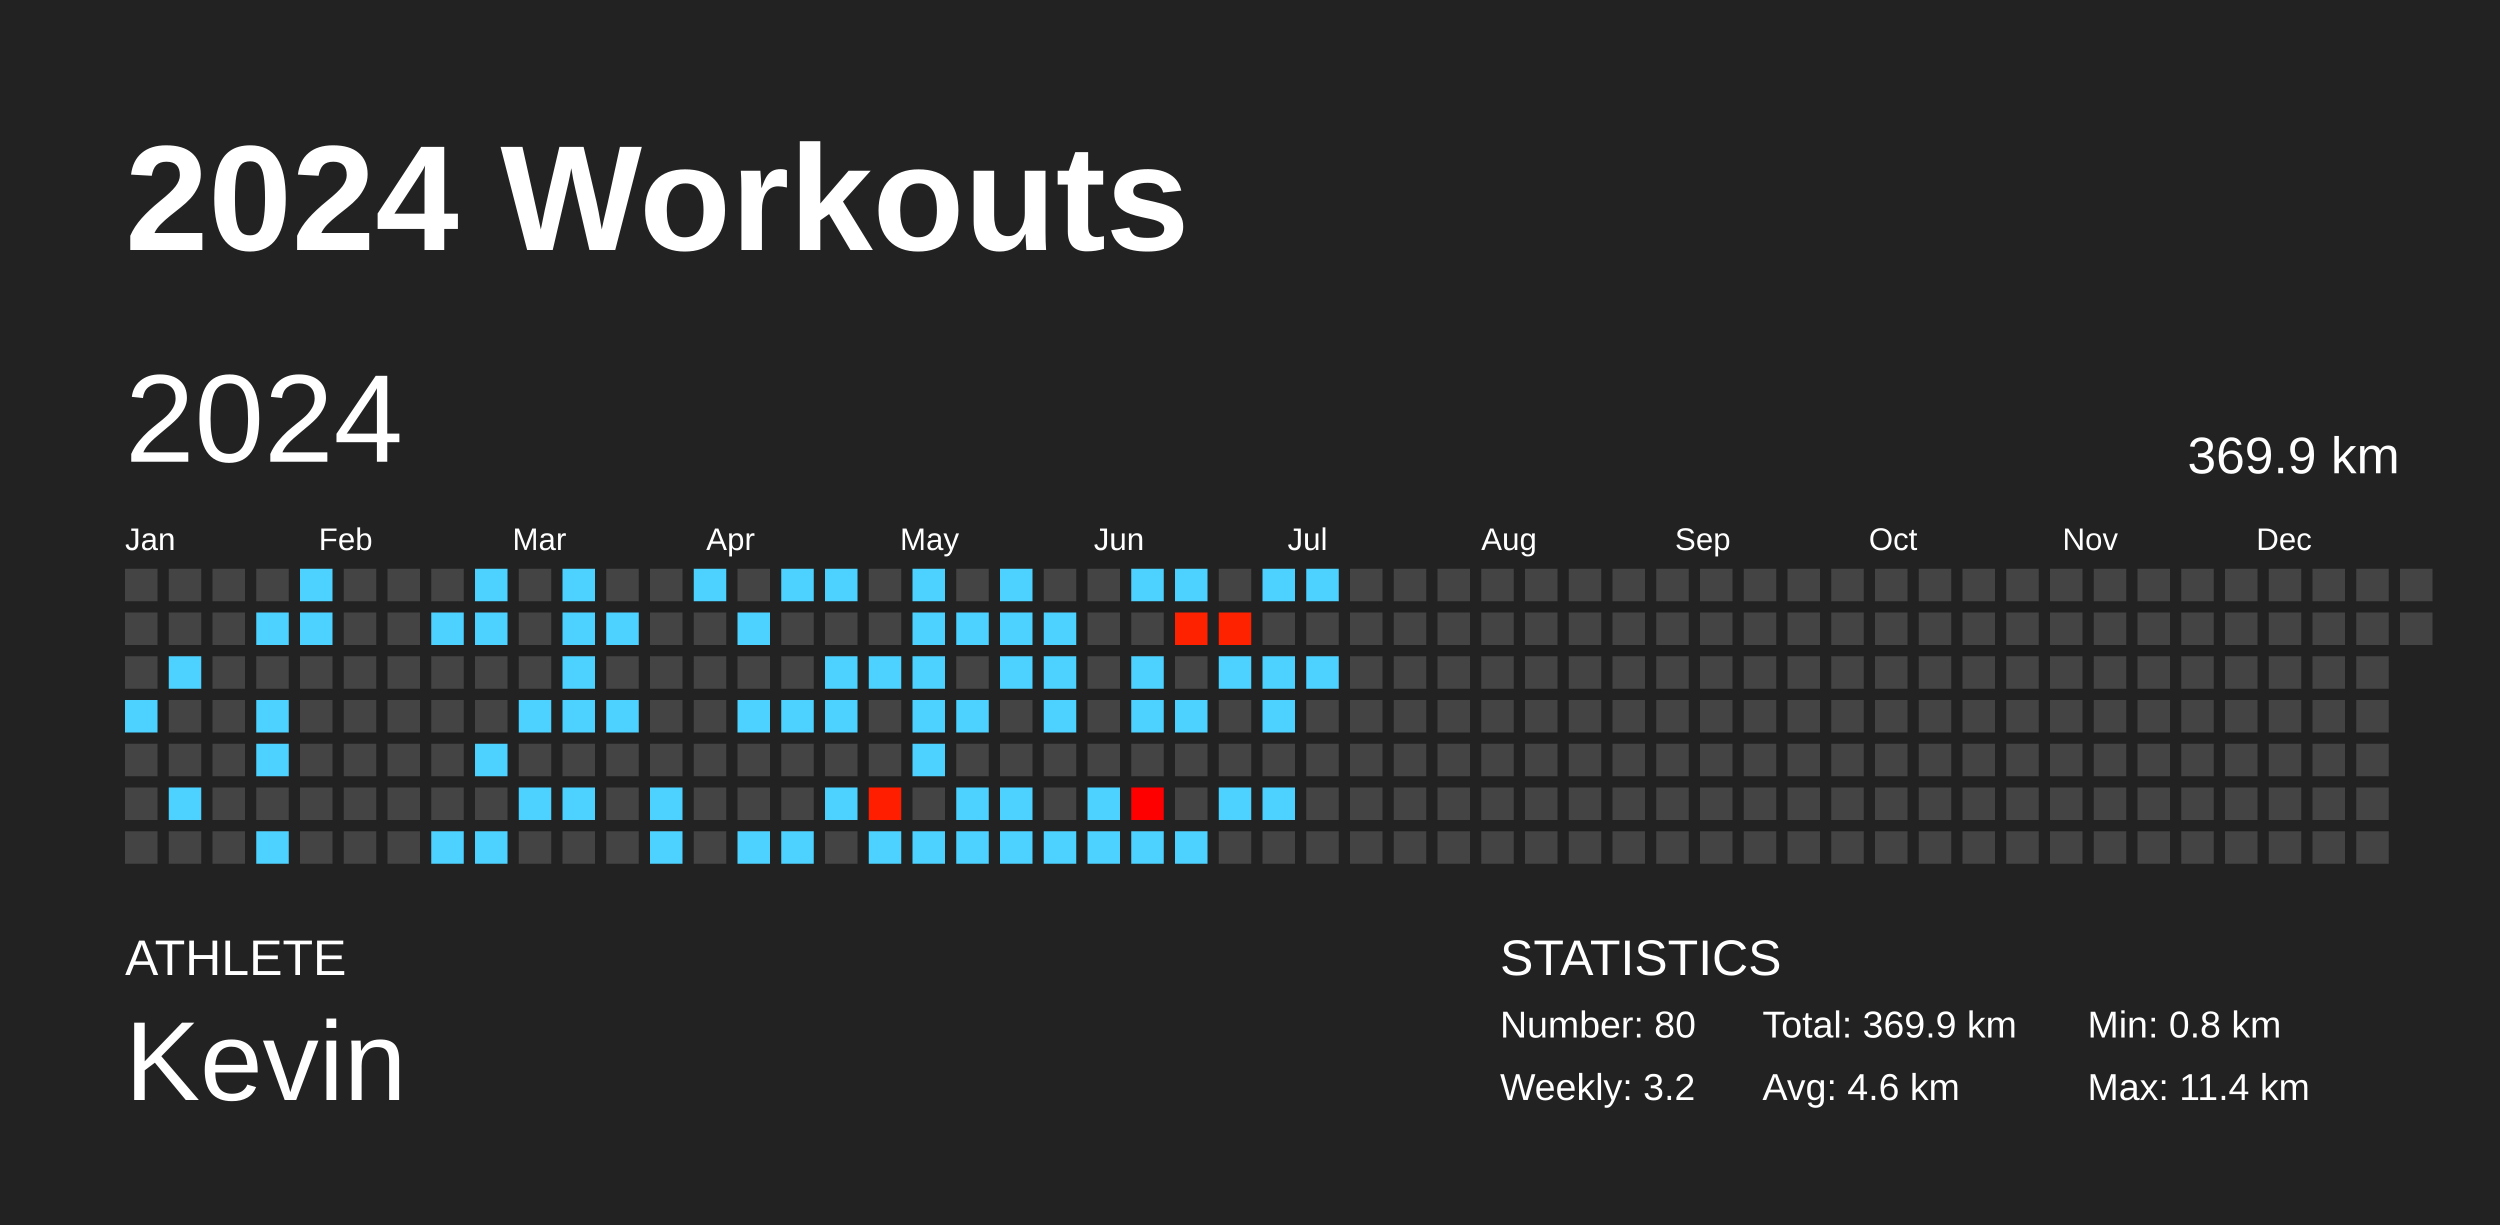
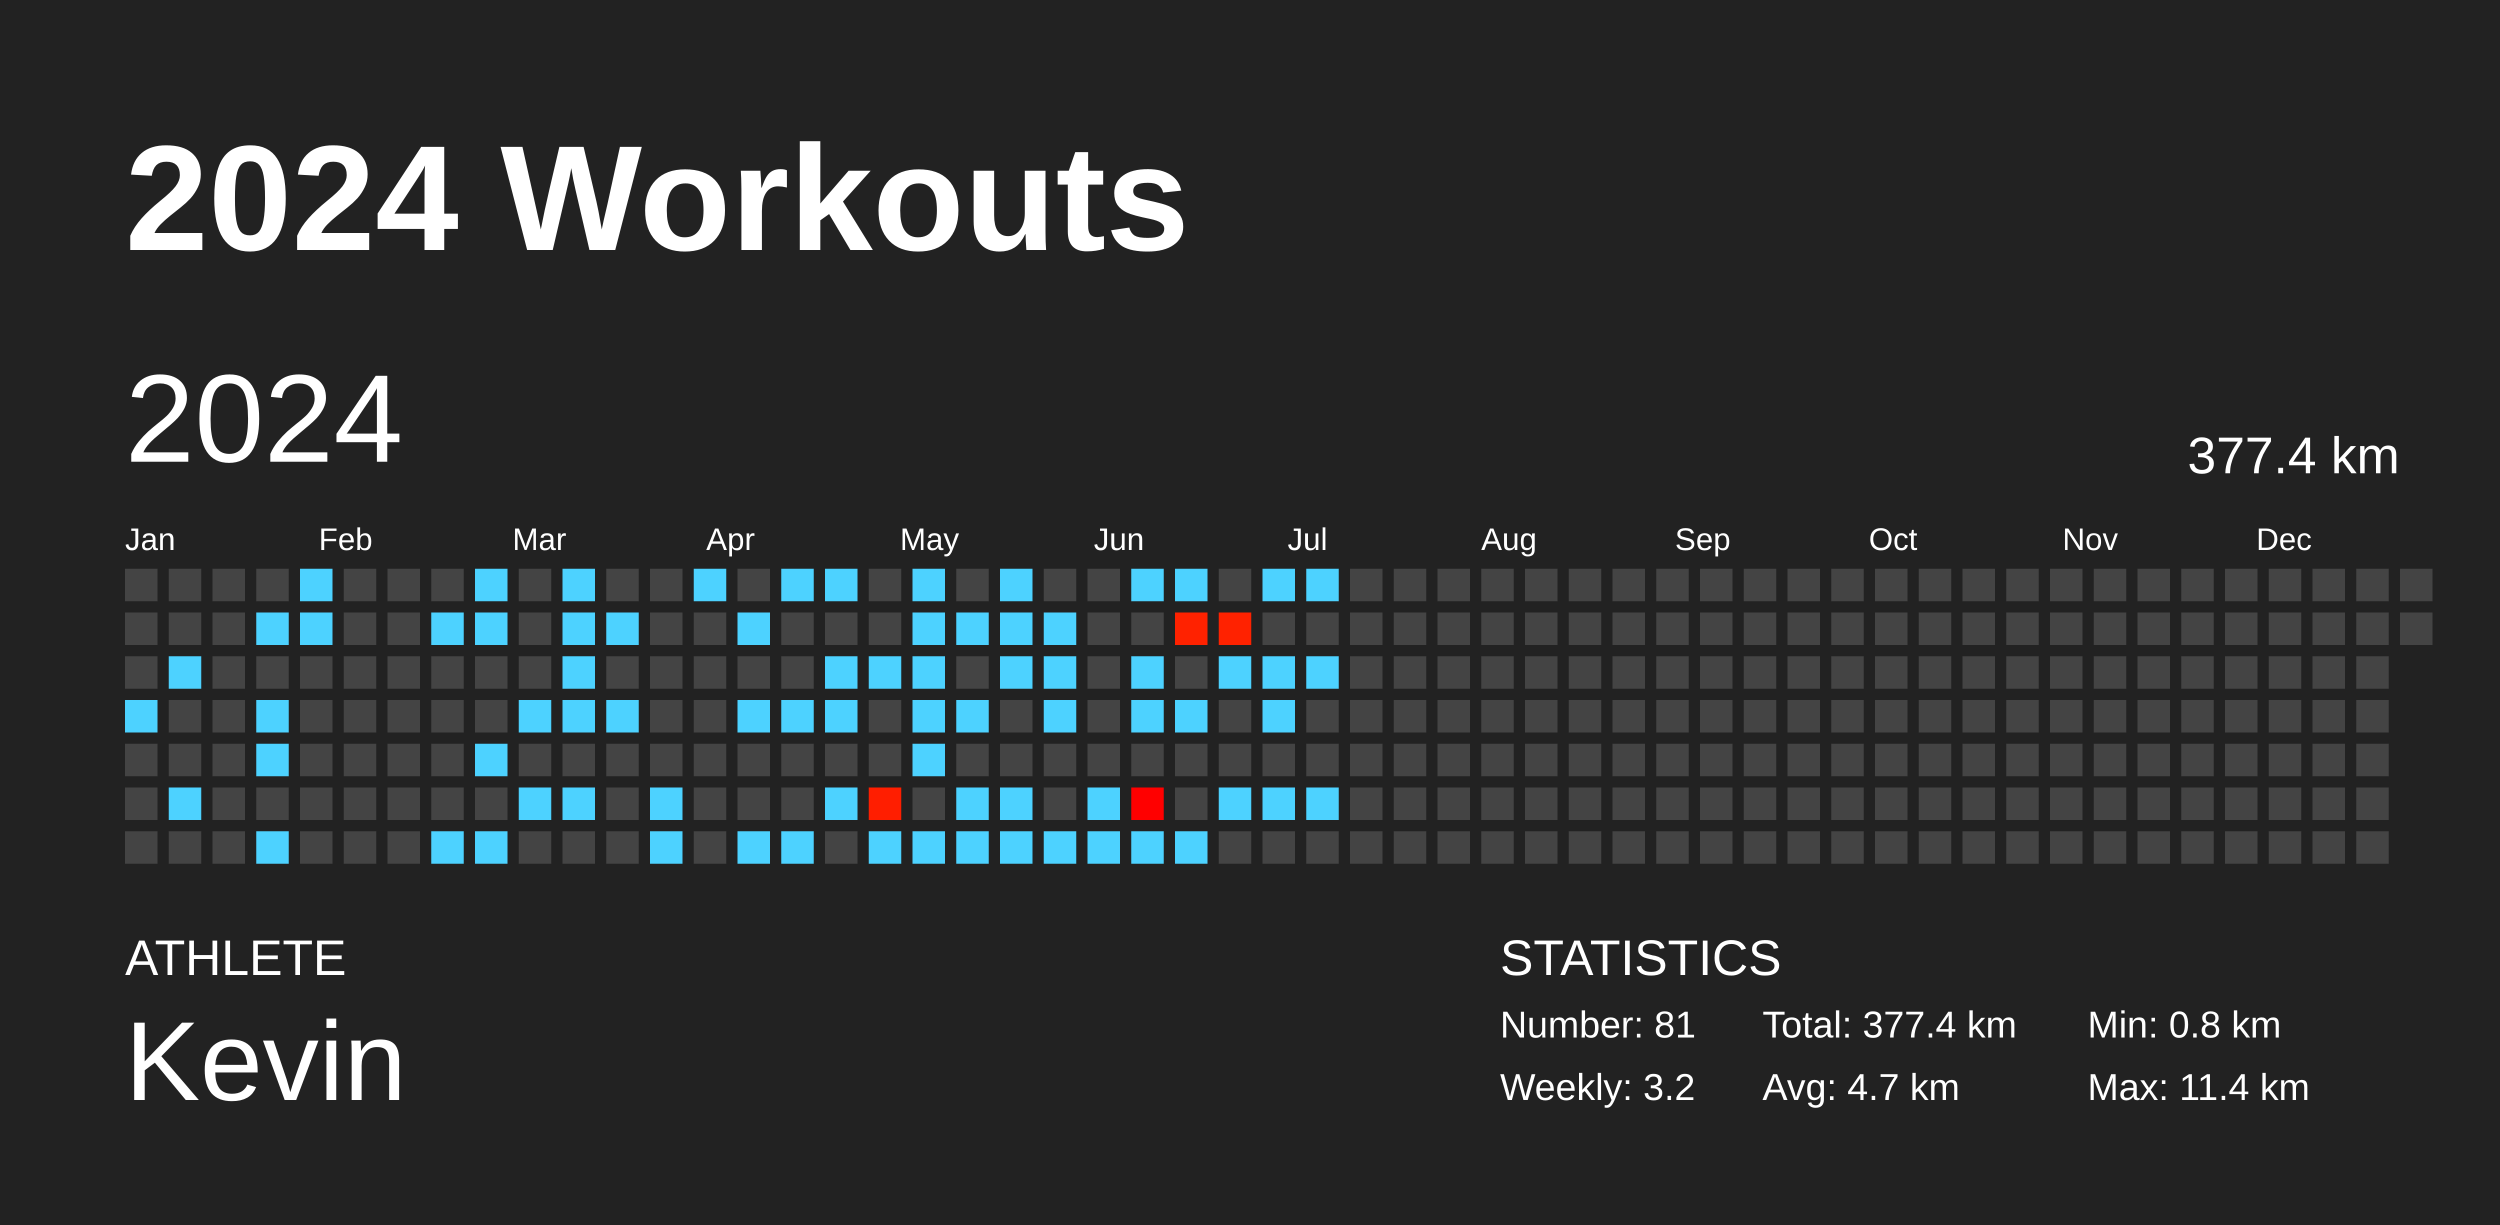
<svg xmlns="http://www.w3.org/2000/svg" baseProfile="full" height="98mm" version="1.1" viewBox="0,0,200,98" width="200mm">
  <defs />
  <rect fill="#222222" height="98" width="200" x="0" y="0" />
  <text fill="#FFFFFF" style="font-size:12px; font-family:Arial; font-weight:bold;" x="10" y="20">2024 Workouts</text>
  <text fill="#FFFFFF" style="font-size:4px; font-family:Arial" x="10" y="78">ATHLETE</text>
  <text fill="#FFFFFF" style="font-size:9px; font-family:Arial" x="10" y="88">Kevin</text>
  <text fill="#FFFFFF" style="font-size:4px; font-family:Arial" x="120" y="78">STATISTICS</text>
-   <text fill="#FFFFFF" style="font-size:3px; font-family:Arial" x="120" y="83">Number: 80</text>
+   <text fill="#FFFFFF" style="font-size:3px; font-family:Arial" x="120" y="83">Number: 81</text>
  <text fill="#FFFFFF" style="font-size:3px; font-family:Arial" x="120" y="88">Weekly: 3.2</text>
-   <text fill="#FFFFFF" style="font-size:3px; font-family:Arial" x="141" y="83">Total: 369.9 km</text>
-   <text fill="#FFFFFF" style="font-size:3px; font-family:Arial" x="141" y="88">Avg: 4.6 km</text>
+   <text fill="#FFFFFF" style="font-size:3px; font-family:Arial" x="141" y="83">Total: 377.4 km</text>
+   <text fill="#FFFFFF" style="font-size:3px; font-family:Arial" x="141" y="88">Avg: 4.7 km</text>
  <text fill="#FFFFFF" style="font-size:3px; font-family:Arial" x="167" y="83">Min: 0.8 km</text>
  <text fill="#FFFFFF" style="font-size:3px; font-family:Arial" x="167" y="88">Max: 11.4 km</text>
  <text dominant-baseline="hanging" fill="#FFFFFF" style="font-size:10.0px; font-family:Arial;" x="10" y="30">2024</text>
-   <text dominant-baseline="hanging" fill="#FFFFFF" style="font-size:4.125px; font-family:Arial;" x="175" y="35">369.9 km</text>
+   <text dominant-baseline="hanging" fill="#FFFFFF" style="font-size:4.125px; font-family:Arial;" x="175" y="35">377.4 km</text>
  <text fill="#FFFFFF" style="font-size:2.5px; font-family:Arial" x="10.0" y="44">Jan</text>
  <text fill="#FFFFFF" style="font-size:2.5px; font-family:Arial" x="25.5" y="44">Feb</text>
  <text fill="#FFFFFF" style="font-size:2.5px; font-family:Arial" x="41.0" y="44">Mar</text>
  <text fill="#FFFFFF" style="font-size:2.5px; font-family:Arial" x="56.5" y="44">Apr</text>
  <text fill="#FFFFFF" style="font-size:2.5px; font-family:Arial" x="72.0" y="44">May</text>
  <text fill="#FFFFFF" style="font-size:2.5px; font-family:Arial" x="87.5" y="44">Jun</text>
  <text fill="#FFFFFF" style="font-size:2.5px; font-family:Arial" x="103.0" y="44">Jul</text>
  <text fill="#FFFFFF" style="font-size:2.5px; font-family:Arial" x="118.5" y="44">Aug</text>
  <text fill="#FFFFFF" style="font-size:2.5px; font-family:Arial" x="134.0" y="44">Sep</text>
  <text fill="#FFFFFF" style="font-size:2.5px; font-family:Arial" x="149.5" y="44">Oct</text>
  <text fill="#FFFFFF" style="font-size:2.5px; font-family:Arial" x="165.0" y="44">Nov</text>
  <text fill="#FFFFFF" style="font-size:2.5px; font-family:Arial" x="180.5" y="44">Dec</text>
  <rect fill="#444444" height="2.6" width="2.6" x="10.0" y="45.5" />
  <rect fill="#444444" height="2.6" width="2.6" x="10.0" y="49.0" />
  <rect fill="#444444" height="2.6" width="2.6" x="10.0" y="52.5" />
  <rect fill="#4dd2ff" height="2.6" width="2.6" x="10.0" y="56.0" />
  <rect fill="#444444" height="2.6" width="2.6" x="10.0" y="59.5" />
  <rect fill="#444444" height="2.6" width="2.6" x="10.0" y="63.0" />
  <rect fill="#444444" height="2.6" width="2.6" x="10.0" y="66.5" />
  <rect fill="#444444" height="2.6" width="2.6" x="13.5" y="45.5" />
  <rect fill="#444444" height="2.6" width="2.6" x="13.5" y="49.0" />
  <rect fill="#4dd2ff" height="2.6" width="2.6" x="13.5" y="52.5" />
  <rect fill="#444444" height="2.6" width="2.6" x="13.5" y="56.0" />
  <rect fill="#444444" height="2.6" width="2.6" x="13.5" y="59.5" />
  <rect fill="#4dd2ff" height="2.6" width="2.6" x="13.5" y="63.0" />
  <rect fill="#444444" height="2.6" width="2.6" x="13.5" y="66.5" />
  <rect fill="#444444" height="2.6" width="2.6" x="17.0" y="45.5" />
  <rect fill="#444444" height="2.6" width="2.6" x="17.0" y="49.0" />
  <rect fill="#444444" height="2.6" width="2.6" x="17.0" y="52.5" />
  <rect fill="#444444" height="2.6" width="2.6" x="17.0" y="56.0" />
  <rect fill="#444444" height="2.6" width="2.6" x="17.0" y="59.5" />
  <rect fill="#444444" height="2.6" width="2.6" x="17.0" y="63.0" />
  <rect fill="#444444" height="2.6" width="2.6" x="17.0" y="66.5" />
  <rect fill="#444444" height="2.6" width="2.6" x="20.5" y="45.5" />
  <rect fill="#4dd2ff" height="2.6" width="2.6" x="20.5" y="49.0" />
  <rect fill="#444444" height="2.6" width="2.6" x="20.5" y="52.5" />
  <rect fill="#4dd2ff" height="2.6" width="2.6" x="20.5" y="56.0" />
  <rect fill="#4dd2ff" height="2.6" width="2.6" x="20.5" y="59.5" />
  <rect fill="#444444" height="2.6" width="2.6" x="20.5" y="63.0" />
  <rect fill="#4dd2ff" height="2.6" width="2.6" x="20.5" y="66.5" />
  <rect fill="#4dd2ff" height="2.6" width="2.6" x="24.0" y="45.5" />
  <rect fill="#4dd2ff" height="2.6" width="2.6" x="24.0" y="49.0" />
  <rect fill="#444444" height="2.6" width="2.6" x="24.0" y="52.5" />
  <rect fill="#444444" height="2.6" width="2.6" x="24.0" y="56.0" />
  <rect fill="#444444" height="2.6" width="2.6" x="24.0" y="59.5" />
  <rect fill="#444444" height="2.6" width="2.6" x="24.0" y="63.0" />
  <rect fill="#444444" height="2.6" width="2.6" x="24.0" y="66.5" />
  <rect fill="#444444" height="2.6" width="2.6" x="27.5" y="45.5" />
  <rect fill="#444444" height="2.6" width="2.6" x="27.5" y="49.0" />
  <rect fill="#444444" height="2.6" width="2.6" x="27.5" y="52.5" />
  <rect fill="#444444" height="2.6" width="2.6" x="27.5" y="56.0" />
  <rect fill="#444444" height="2.6" width="2.6" x="27.5" y="59.5" />
  <rect fill="#444444" height="2.6" width="2.6" x="27.5" y="63.0" />
  <rect fill="#444444" height="2.6" width="2.6" x="27.5" y="66.5" />
  <rect fill="#444444" height="2.6" width="2.6" x="31.0" y="45.5" />
  <rect fill="#444444" height="2.6" width="2.6" x="31.0" y="49.0" />
  <rect fill="#444444" height="2.6" width="2.6" x="31.0" y="52.5" />
  <rect fill="#444444" height="2.6" width="2.6" x="31.0" y="56.0" />
  <rect fill="#444444" height="2.6" width="2.6" x="31.0" y="59.5" />
  <rect fill="#444444" height="2.6" width="2.6" x="31.0" y="63.0" />
  <rect fill="#444444" height="2.6" width="2.6" x="31.0" y="66.5" />
  <rect fill="#444444" height="2.6" width="2.6" x="34.5" y="45.5" />
  <rect fill="#4dd2ff" height="2.6" width="2.6" x="34.5" y="49.0" />
  <rect fill="#444444" height="2.6" width="2.6" x="34.5" y="52.5" />
  <rect fill="#444444" height="2.6" width="2.6" x="34.5" y="56.0" />
  <rect fill="#444444" height="2.6" width="2.6" x="34.5" y="59.5" />
  <rect fill="#444444" height="2.6" width="2.6" x="34.5" y="63.0" />
  <rect fill="#4dd2ff" height="2.6" width="2.6" x="34.5" y="66.5" />
  <rect fill="#4dd2ff" height="2.6" width="2.6" x="38.0" y="45.5" />
  <rect fill="#4dd2ff" height="2.6" width="2.6" x="38.0" y="49.0" />
  <rect fill="#444444" height="2.6" width="2.6" x="38.0" y="52.5" />
  <rect fill="#444444" height="2.6" width="2.6" x="38.0" y="56.0" />
  <rect fill="#4dd2ff" height="2.6" width="2.6" x="38.0" y="59.5" />
  <rect fill="#444444" height="2.6" width="2.6" x="38.0" y="63.0" />
  <rect fill="#4dd2ff" height="2.6" width="2.6" x="38.0" y="66.5" />
  <rect fill="#444444" height="2.6" width="2.6" x="41.5" y="45.5" />
  <rect fill="#444444" height="2.6" width="2.6" x="41.5" y="49.0" />
  <rect fill="#444444" height="2.6" width="2.6" x="41.5" y="52.5" />
  <rect fill="#4dd2ff" height="2.6" width="2.6" x="41.5" y="56.0" />
  <rect fill="#444444" height="2.6" width="2.6" x="41.5" y="59.5" />
  <rect fill="#4dd2ff" height="2.6" width="2.6" x="41.5" y="63.0" />
  <rect fill="#444444" height="2.6" width="2.6" x="41.5" y="66.5" />
  <rect fill="#4dd2ff" height="2.6" width="2.6" x="45.0" y="45.5" />
  <rect fill="#4dd2ff" height="2.6" width="2.6" x="45.0" y="49.0" />
  <rect fill="#4dd2ff" height="2.6" width="2.6" x="45.0" y="52.5" />
  <rect fill="#4dd2ff" height="2.6" width="2.6" x="45.0" y="56.0" />
  <rect fill="#444444" height="2.6" width="2.6" x="45.0" y="59.5" />
  <rect fill="#4dd2ff" height="2.6" width="2.6" x="45.0" y="63.0" />
  <rect fill="#444444" height="2.6" width="2.6" x="45.0" y="66.5" />
  <rect fill="#444444" height="2.6" width="2.6" x="48.5" y="45.5" />
  <rect fill="#4dd2ff" height="2.6" width="2.6" x="48.5" y="49.0" />
  <rect fill="#444444" height="2.6" width="2.6" x="48.5" y="52.5" />
  <rect fill="#4dd2ff" height="2.6" width="2.6" x="48.5" y="56.0" />
  <rect fill="#444444" height="2.6" width="2.6" x="48.5" y="59.5" />
  <rect fill="#444444" height="2.6" width="2.6" x="48.5" y="63.0" />
  <rect fill="#444444" height="2.6" width="2.6" x="48.5" y="66.5" />
  <rect fill="#444444" height="2.6" width="2.6" x="52.0" y="45.5" />
  <rect fill="#444444" height="2.6" width="2.6" x="52.0" y="49.0" />
  <rect fill="#444444" height="2.6" width="2.6" x="52.0" y="52.5" />
  <rect fill="#444444" height="2.6" width="2.6" x="52.0" y="56.0" />
  <rect fill="#444444" height="2.6" width="2.6" x="52.0" y="59.5" />
  <rect fill="#4dd2ff" height="2.6" width="2.6" x="52.0" y="63.0" />
  <rect fill="#4dd2ff" height="2.6" width="2.6" x="52.0" y="66.5" />
  <rect fill="#4dd2ff" height="2.6" width="2.6" x="55.5" y="45.5" />
  <rect fill="#444444" height="2.6" width="2.6" x="55.5" y="49.0" />
  <rect fill="#444444" height="2.6" width="2.6" x="55.5" y="52.5" />
  <rect fill="#444444" height="2.6" width="2.6" x="55.5" y="56.0" />
  <rect fill="#444444" height="2.6" width="2.6" x="55.5" y="59.5" />
  <rect fill="#444444" height="2.6" width="2.6" x="55.5" y="63.0" />
  <rect fill="#444444" height="2.6" width="2.6" x="55.5" y="66.5" />
  <rect fill="#444444" height="2.6" width="2.6" x="59.0" y="45.5" />
  <rect fill="#4dd2ff" height="2.6" width="2.6" x="59.0" y="49.0" />
  <rect fill="#444444" height="2.6" width="2.6" x="59.0" y="52.5" />
  <rect fill="#4dd2ff" height="2.6" width="2.6" x="59.0" y="56.0" />
  <rect fill="#444444" height="2.6" width="2.6" x="59.0" y="59.5" />
  <rect fill="#444444" height="2.6" width="2.6" x="59.0" y="63.0" />
  <rect fill="#4dd2ff" height="2.6" width="2.6" x="59.0" y="66.5" />
  <rect fill="#4dd2ff" height="2.6" width="2.6" x="62.5" y="45.5" />
  <rect fill="#444444" height="2.6" width="2.6" x="62.5" y="49.0" />
  <rect fill="#444444" height="2.6" width="2.6" x="62.5" y="52.5" />
  <rect fill="#4dd2ff" height="2.6" width="2.6" x="62.5" y="56.0" />
  <rect fill="#444444" height="2.6" width="2.6" x="62.5" y="59.5" />
  <rect fill="#444444" height="2.6" width="2.6" x="62.5" y="63.0" />
  <rect fill="#4dd2ff" height="2.6" width="2.6" x="62.5" y="66.5" />
  <rect fill="#4dd2ff" height="2.6" width="2.6" x="66.0" y="45.5" />
  <rect fill="#444444" height="2.6" width="2.6" x="66.0" y="49.0" />
  <rect fill="#4dd2ff" height="2.6" width="2.6" x="66.0" y="52.5" />
  <rect fill="#4dd2ff" height="2.6" width="2.6" x="66.0" y="56.0" />
  <rect fill="#444444" height="2.6" width="2.6" x="66.0" y="59.5" />
  <rect fill="#4dd2ff" height="2.6" width="2.6" x="66.0" y="63.0" />
  <rect fill="#444444" height="2.6" width="2.6" x="66.0" y="66.5" />
  <rect fill="#444444" height="2.6" width="2.6" x="69.5" y="45.5" />
  <rect fill="#444444" height="2.6" width="2.6" x="69.5" y="49.0" />
  <rect fill="#4dd2ff" height="2.6" width="2.6" x="69.5" y="52.5" />
  <rect fill="#444444" height="2.6" width="2.6" x="69.5" y="56.0" />
  <rect fill="#444444" height="2.6" width="2.6" x="69.5" y="59.5" />
  <rect fill="#ff1e00" height="2.6" width="2.6" x="69.5" y="63.0" />
  <rect fill="#4dd2ff" height="2.6" width="2.6" x="69.5" y="66.5" />
  <rect fill="#4dd2ff" height="2.6" width="2.6" x="73.0" y="45.5" />
  <rect fill="#4dd2ff" height="2.6" width="2.6" x="73.0" y="49.0" />
  <rect fill="#4dd2ff" height="2.6" width="2.6" x="73.0" y="52.5" />
  <rect fill="#4dd2ff" height="2.6" width="2.6" x="73.0" y="56.0" />
  <rect fill="#4dd2ff" height="2.6" width="2.6" x="73.0" y="59.5" />
  <rect fill="#444444" height="2.6" width="2.6" x="73.0" y="63.0" />
  <rect fill="#4dd2ff" height="2.6" width="2.6" x="73.0" y="66.5" />
  <rect fill="#444444" height="2.6" width="2.6" x="76.5" y="45.5" />
  <rect fill="#4dd2ff" height="2.6" width="2.6" x="76.5" y="49.0" />
  <rect fill="#444444" height="2.6" width="2.6" x="76.5" y="52.5" />
  <rect fill="#4dd2ff" height="2.6" width="2.6" x="76.5" y="56.0" />
  <rect fill="#444444" height="2.6" width="2.6" x="76.5" y="59.5" />
  <rect fill="#4dd2ff" height="2.6" width="2.6" x="76.5" y="63.0" />
  <rect fill="#4dd2ff" height="2.6" width="2.6" x="76.5" y="66.5" />
  <rect fill="#4dd2ff" height="2.6" width="2.6" x="80.0" y="45.5" />
  <rect fill="#4dd2ff" height="2.6" width="2.6" x="80.0" y="49.0" />
  <rect fill="#4dd2ff" height="2.6" width="2.6" x="80.0" y="52.5" />
  <rect fill="#444444" height="2.6" width="2.6" x="80.0" y="56.0" />
  <rect fill="#444444" height="2.6" width="2.6" x="80.0" y="59.5" />
  <rect fill="#4dd2ff" height="2.6" width="2.6" x="80.0" y="63.0" />
  <rect fill="#4dd2ff" height="2.6" width="2.6" x="80.0" y="66.5" />
  <rect fill="#444444" height="2.6" width="2.6" x="83.5" y="45.5" />
  <rect fill="#4dd2ff" height="2.6" width="2.6" x="83.5" y="49.0" />
  <rect fill="#4dd2ff" height="2.6" width="2.6" x="83.5" y="52.5" />
  <rect fill="#4dd2ff" height="2.6" width="2.6" x="83.5" y="56.0" />
  <rect fill="#444444" height="2.6" width="2.6" x="83.5" y="59.5" />
  <rect fill="#444444" height="2.6" width="2.6" x="83.5" y="63.0" />
  <rect fill="#4dd2ff" height="2.6" width="2.6" x="83.5" y="66.5" />
  <rect fill="#444444" height="2.6" width="2.6" x="87.0" y="45.5" />
  <rect fill="#444444" height="2.6" width="2.6" x="87.0" y="49.0" />
  <rect fill="#444444" height="2.6" width="2.6" x="87.0" y="52.5" />
  <rect fill="#444444" height="2.6" width="2.6" x="87.0" y="56.0" />
  <rect fill="#444444" height="2.6" width="2.6" x="87.0" y="59.5" />
  <rect fill="#4dd2ff" height="2.6" width="2.6" x="87.0" y="63.0" />
  <rect fill="#4dd2ff" height="2.6" width="2.6" x="87.0" y="66.5" />
  <rect fill="#4dd2ff" height="2.6" width="2.6" x="90.5" y="45.5" />
  <rect fill="#444444" height="2.6" width="2.6" x="90.5" y="49.0" />
  <rect fill="#4dd2ff" height="2.6" width="2.6" x="90.5" y="52.5" />
  <rect fill="#4dd2ff" height="2.6" width="2.6" x="90.5" y="56.0" />
  <rect fill="#444444" height="2.6" width="2.6" x="90.5" y="59.5" />
  <rect fill="#ff0000" height="2.6" width="2.6" x="90.5" y="63.0" />
  <rect fill="#4dd2ff" height="2.6" width="2.6" x="90.5" y="66.5" />
  <rect fill="#4dd2ff" height="2.6" width="2.6" x="94.0" y="45.5" />
  <rect fill="#ff2200" height="2.6" width="2.6" x="94.0" y="49.0" />
  <rect fill="#444444" height="2.6" width="2.6" x="94.0" y="52.5" />
  <rect fill="#4dd2ff" height="2.6" width="2.6" x="94.0" y="56.0" />
  <rect fill="#444444" height="2.6" width="2.6" x="94.0" y="59.5" />
  <rect fill="#444444" height="2.6" width="2.6" x="94.0" y="63.0" />
  <rect fill="#4dd2ff" height="2.6" width="2.6" x="94.0" y="66.5" />
  <rect fill="#444444" height="2.6" width="2.6" x="97.5" y="45.5" />
  <rect fill="#ff2200" height="2.6" width="2.6" x="97.5" y="49.0" />
  <rect fill="#4dd2ff" height="2.6" width="2.6" x="97.5" y="52.5" />
  <rect fill="#444444" height="2.6" width="2.6" x="97.5" y="56.0" />
  <rect fill="#444444" height="2.6" width="2.6" x="97.5" y="59.5" />
  <rect fill="#4dd2ff" height="2.6" width="2.6" x="97.5" y="63.0" />
  <rect fill="#444444" height="2.6" width="2.6" x="97.5" y="66.5" />
  <rect fill="#4dd2ff" height="2.6" width="2.6" x="101.0" y="45.5" />
  <rect fill="#444444" height="2.6" width="2.6" x="101.0" y="49.0" />
  <rect fill="#4dd2ff" height="2.6" width="2.6" x="101.0" y="52.5" />
  <rect fill="#4dd2ff" height="2.6" width="2.6" x="101.0" y="56.0" />
  <rect fill="#444444" height="2.6" width="2.6" x="101.0" y="59.5" />
  <rect fill="#4dd2ff" height="2.6" width="2.6" x="101.0" y="63.0" />
  <rect fill="#444444" height="2.6" width="2.6" x="101.0" y="66.5" />
  <rect fill="#4dd2ff" height="2.6" width="2.6" x="104.5" y="45.5" />
  <rect fill="#444444" height="2.6" width="2.6" x="104.5" y="49.0" />
  <rect fill="#4dd2ff" height="2.6" width="2.6" x="104.5" y="52.5" />
  <rect fill="#444444" height="2.6" width="2.6" x="104.5" y="56.0" />
  <rect fill="#444444" height="2.6" width="2.6" x="104.5" y="59.5" />
-   <rect fill="#444444" height="2.6" width="2.6" x="104.5" y="63.0" />
+   <rect fill="#4dd2ff" height="2.6" width="2.6" x="104.5" y="63.0" />
  <rect fill="#444444" height="2.6" width="2.6" x="104.5" y="66.5" />
  <rect fill="#444444" height="2.6" width="2.6" x="108.0" y="45.5" />
  <rect fill="#444444" height="2.6" width="2.6" x="108.0" y="49.0" />
  <rect fill="#444444" height="2.6" width="2.6" x="108.0" y="52.5" />
  <rect fill="#444444" height="2.6" width="2.6" x="108.0" y="56.0" />
  <rect fill="#444444" height="2.6" width="2.6" x="108.0" y="59.5" />
  <rect fill="#444444" height="2.6" width="2.6" x="108.0" y="63.0" />
  <rect fill="#444444" height="2.6" width="2.6" x="108.0" y="66.5" />
  <rect fill="#444444" height="2.6" width="2.6" x="111.5" y="45.5" />
  <rect fill="#444444" height="2.6" width="2.6" x="111.5" y="49.0" />
  <rect fill="#444444" height="2.6" width="2.6" x="111.5" y="52.5" />
  <rect fill="#444444" height="2.6" width="2.6" x="111.5" y="56.0" />
  <rect fill="#444444" height="2.6" width="2.6" x="111.5" y="59.5" />
  <rect fill="#444444" height="2.6" width="2.6" x="111.5" y="63.0" />
  <rect fill="#444444" height="2.6" width="2.6" x="111.5" y="66.5" />
  <rect fill="#444444" height="2.6" width="2.6" x="115.0" y="45.5" />
  <rect fill="#444444" height="2.6" width="2.6" x="115.0" y="49.0" />
  <rect fill="#444444" height="2.6" width="2.6" x="115.0" y="52.5" />
  <rect fill="#444444" height="2.6" width="2.6" x="115.0" y="56.0" />
  <rect fill="#444444" height="2.6" width="2.6" x="115.0" y="59.5" />
  <rect fill="#444444" height="2.6" width="2.6" x="115.0" y="63.0" />
  <rect fill="#444444" height="2.6" width="2.6" x="115.0" y="66.5" />
  <rect fill="#444444" height="2.6" width="2.6" x="118.5" y="45.5" />
  <rect fill="#444444" height="2.6" width="2.6" x="118.5" y="49.0" />
  <rect fill="#444444" height="2.6" width="2.6" x="118.5" y="52.5" />
  <rect fill="#444444" height="2.6" width="2.6" x="118.5" y="56.0" />
  <rect fill="#444444" height="2.6" width="2.6" x="118.5" y="59.5" />
  <rect fill="#444444" height="2.6" width="2.6" x="118.5" y="63.0" />
  <rect fill="#444444" height="2.6" width="2.6" x="118.5" y="66.5" />
  <rect fill="#444444" height="2.6" width="2.6" x="122.0" y="45.5" />
  <rect fill="#444444" height="2.6" width="2.6" x="122.0" y="49.0" />
  <rect fill="#444444" height="2.6" width="2.6" x="122.0" y="52.5" />
  <rect fill="#444444" height="2.6" width="2.6" x="122.0" y="56.0" />
  <rect fill="#444444" height="2.6" width="2.6" x="122.0" y="59.5" />
  <rect fill="#444444" height="2.6" width="2.6" x="122.0" y="63.0" />
  <rect fill="#444444" height="2.6" width="2.6" x="122.0" y="66.5" />
  <rect fill="#444444" height="2.6" width="2.6" x="125.5" y="45.5" />
  <rect fill="#444444" height="2.6" width="2.6" x="125.5" y="49.0" />
  <rect fill="#444444" height="2.6" width="2.6" x="125.5" y="52.5" />
  <rect fill="#444444" height="2.6" width="2.6" x="125.5" y="56.0" />
  <rect fill="#444444" height="2.6" width="2.6" x="125.5" y="59.5" />
  <rect fill="#444444" height="2.6" width="2.6" x="125.5" y="63.0" />
  <rect fill="#444444" height="2.6" width="2.6" x="125.5" y="66.5" />
  <rect fill="#444444" height="2.6" width="2.6" x="129.0" y="45.5" />
  <rect fill="#444444" height="2.6" width="2.6" x="129.0" y="49.0" />
  <rect fill="#444444" height="2.6" width="2.6" x="129.0" y="52.5" />
  <rect fill="#444444" height="2.6" width="2.6" x="129.0" y="56.0" />
  <rect fill="#444444" height="2.6" width="2.6" x="129.0" y="59.5" />
  <rect fill="#444444" height="2.6" width="2.6" x="129.0" y="63.0" />
  <rect fill="#444444" height="2.6" width="2.6" x="129.0" y="66.5" />
  <rect fill="#444444" height="2.6" width="2.6" x="132.5" y="45.5" />
  <rect fill="#444444" height="2.6" width="2.6" x="132.5" y="49.0" />
  <rect fill="#444444" height="2.6" width="2.6" x="132.5" y="52.5" />
  <rect fill="#444444" height="2.6" width="2.6" x="132.5" y="56.0" />
  <rect fill="#444444" height="2.6" width="2.6" x="132.5" y="59.5" />
  <rect fill="#444444" height="2.6" width="2.6" x="132.5" y="63.0" />
  <rect fill="#444444" height="2.6" width="2.6" x="132.5" y="66.5" />
  <rect fill="#444444" height="2.6" width="2.6" x="136.0" y="45.5" />
  <rect fill="#444444" height="2.6" width="2.6" x="136.0" y="49.0" />
  <rect fill="#444444" height="2.6" width="2.6" x="136.0" y="52.5" />
  <rect fill="#444444" height="2.6" width="2.6" x="136.0" y="56.0" />
  <rect fill="#444444" height="2.6" width="2.6" x="136.0" y="59.5" />
  <rect fill="#444444" height="2.6" width="2.6" x="136.0" y="63.0" />
  <rect fill="#444444" height="2.6" width="2.6" x="136.0" y="66.5" />
  <rect fill="#444444" height="2.6" width="2.6" x="139.5" y="45.5" />
  <rect fill="#444444" height="2.6" width="2.6" x="139.5" y="49.0" />
  <rect fill="#444444" height="2.6" width="2.6" x="139.5" y="52.5" />
  <rect fill="#444444" height="2.6" width="2.6" x="139.5" y="56.0" />
  <rect fill="#444444" height="2.6" width="2.6" x="139.5" y="59.5" />
  <rect fill="#444444" height="2.6" width="2.6" x="139.5" y="63.0" />
  <rect fill="#444444" height="2.6" width="2.6" x="139.5" y="66.5" />
  <rect fill="#444444" height="2.6" width="2.6" x="143.0" y="45.5" />
  <rect fill="#444444" height="2.6" width="2.6" x="143.0" y="49.0" />
  <rect fill="#444444" height="2.6" width="2.6" x="143.0" y="52.5" />
  <rect fill="#444444" height="2.6" width="2.6" x="143.0" y="56.0" />
  <rect fill="#444444" height="2.6" width="2.6" x="143.0" y="59.5" />
  <rect fill="#444444" height="2.6" width="2.6" x="143.0" y="63.0" />
  <rect fill="#444444" height="2.6" width="2.6" x="143.0" y="66.5" />
  <rect fill="#444444" height="2.6" width="2.6" x="146.5" y="45.5" />
  <rect fill="#444444" height="2.6" width="2.6" x="146.5" y="49.0" />
  <rect fill="#444444" height="2.6" width="2.6" x="146.5" y="52.5" />
  <rect fill="#444444" height="2.6" width="2.6" x="146.5" y="56.0" />
  <rect fill="#444444" height="2.6" width="2.6" x="146.5" y="59.5" />
  <rect fill="#444444" height="2.6" width="2.6" x="146.5" y="63.0" />
  <rect fill="#444444" height="2.6" width="2.6" x="146.5" y="66.5" />
  <rect fill="#444444" height="2.6" width="2.6" x="150.0" y="45.5" />
  <rect fill="#444444" height="2.6" width="2.6" x="150.0" y="49.0" />
  <rect fill="#444444" height="2.6" width="2.6" x="150.0" y="52.5" />
  <rect fill="#444444" height="2.6" width="2.6" x="150.0" y="56.0" />
  <rect fill="#444444" height="2.6" width="2.6" x="150.0" y="59.5" />
  <rect fill="#444444" height="2.6" width="2.6" x="150.0" y="63.0" />
  <rect fill="#444444" height="2.6" width="2.6" x="150.0" y="66.5" />
  <rect fill="#444444" height="2.6" width="2.6" x="153.5" y="45.5" />
  <rect fill="#444444" height="2.6" width="2.6" x="153.5" y="49.0" />
  <rect fill="#444444" height="2.6" width="2.6" x="153.5" y="52.5" />
  <rect fill="#444444" height="2.6" width="2.6" x="153.5" y="56.0" />
  <rect fill="#444444" height="2.6" width="2.6" x="153.5" y="59.5" />
  <rect fill="#444444" height="2.6" width="2.6" x="153.5" y="63.0" />
  <rect fill="#444444" height="2.6" width="2.6" x="153.5" y="66.5" />
  <rect fill="#444444" height="2.6" width="2.6" x="157.0" y="45.5" />
  <rect fill="#444444" height="2.6" width="2.6" x="157.0" y="49.0" />
  <rect fill="#444444" height="2.6" width="2.6" x="157.0" y="52.5" />
  <rect fill="#444444" height="2.6" width="2.6" x="157.0" y="56.0" />
  <rect fill="#444444" height="2.6" width="2.6" x="157.0" y="59.5" />
  <rect fill="#444444" height="2.6" width="2.6" x="157.0" y="63.0" />
  <rect fill="#444444" height="2.6" width="2.6" x="157.0" y="66.5" />
  <rect fill="#444444" height="2.6" width="2.6" x="160.5" y="45.5" />
  <rect fill="#444444" height="2.6" width="2.6" x="160.5" y="49.0" />
  <rect fill="#444444" height="2.6" width="2.6" x="160.5" y="52.5" />
  <rect fill="#444444" height="2.6" width="2.6" x="160.5" y="56.0" />
  <rect fill="#444444" height="2.6" width="2.6" x="160.5" y="59.5" />
  <rect fill="#444444" height="2.6" width="2.6" x="160.5" y="63.0" />
  <rect fill="#444444" height="2.6" width="2.6" x="160.5" y="66.5" />
  <rect fill="#444444" height="2.6" width="2.6" x="164.0" y="45.5" />
  <rect fill="#444444" height="2.6" width="2.6" x="164.0" y="49.0" />
  <rect fill="#444444" height="2.6" width="2.6" x="164.0" y="52.5" />
  <rect fill="#444444" height="2.6" width="2.6" x="164.0" y="56.0" />
  <rect fill="#444444" height="2.6" width="2.6" x="164.0" y="59.5" />
  <rect fill="#444444" height="2.6" width="2.6" x="164.0" y="63.0" />
  <rect fill="#444444" height="2.6" width="2.6" x="164.0" y="66.5" />
  <rect fill="#444444" height="2.6" width="2.6" x="167.5" y="45.5" />
  <rect fill="#444444" height="2.6" width="2.6" x="167.5" y="49.0" />
  <rect fill="#444444" height="2.6" width="2.6" x="167.5" y="52.5" />
  <rect fill="#444444" height="2.6" width="2.6" x="167.5" y="56.0" />
  <rect fill="#444444" height="2.6" width="2.6" x="167.5" y="59.5" />
  <rect fill="#444444" height="2.6" width="2.6" x="167.5" y="63.0" />
  <rect fill="#444444" height="2.6" width="2.6" x="167.5" y="66.5" />
  <rect fill="#444444" height="2.6" width="2.6" x="171.0" y="45.5" />
  <rect fill="#444444" height="2.6" width="2.6" x="171.0" y="49.0" />
  <rect fill="#444444" height="2.6" width="2.6" x="171.0" y="52.5" />
  <rect fill="#444444" height="2.6" width="2.6" x="171.0" y="56.0" />
  <rect fill="#444444" height="2.6" width="2.6" x="171.0" y="59.5" />
  <rect fill="#444444" height="2.6" width="2.6" x="171.0" y="63.0" />
  <rect fill="#444444" height="2.6" width="2.6" x="171.0" y="66.5" />
  <rect fill="#444444" height="2.6" width="2.6" x="174.5" y="45.5" />
  <rect fill="#444444" height="2.6" width="2.6" x="174.5" y="49.0" />
  <rect fill="#444444" height="2.6" width="2.6" x="174.5" y="52.5" />
  <rect fill="#444444" height="2.6" width="2.6" x="174.5" y="56.0" />
  <rect fill="#444444" height="2.6" width="2.6" x="174.5" y="59.5" />
  <rect fill="#444444" height="2.6" width="2.6" x="174.5" y="63.0" />
  <rect fill="#444444" height="2.6" width="2.6" x="174.5" y="66.5" />
  <rect fill="#444444" height="2.6" width="2.6" x="178.0" y="45.5" />
  <rect fill="#444444" height="2.6" width="2.6" x="178.0" y="49.0" />
  <rect fill="#444444" height="2.6" width="2.6" x="178.0" y="52.5" />
  <rect fill="#444444" height="2.6" width="2.6" x="178.0" y="56.0" />
  <rect fill="#444444" height="2.6" width="2.6" x="178.0" y="59.5" />
  <rect fill="#444444" height="2.6" width="2.6" x="178.0" y="63.0" />
  <rect fill="#444444" height="2.6" width="2.6" x="178.0" y="66.5" />
  <rect fill="#444444" height="2.6" width="2.6" x="181.5" y="45.5" />
  <rect fill="#444444" height="2.6" width="2.6" x="181.5" y="49.0" />
  <rect fill="#444444" height="2.6" width="2.6" x="181.5" y="52.5" />
  <rect fill="#444444" height="2.6" width="2.6" x="181.5" y="56.0" />
  <rect fill="#444444" height="2.6" width="2.6" x="181.5" y="59.5" />
  <rect fill="#444444" height="2.6" width="2.6" x="181.5" y="63.0" />
  <rect fill="#444444" height="2.6" width="2.6" x="181.5" y="66.5" />
  <rect fill="#444444" height="2.6" width="2.6" x="185.0" y="45.5" />
  <rect fill="#444444" height="2.6" width="2.6" x="185.0" y="49.0" />
  <rect fill="#444444" height="2.6" width="2.6" x="185.0" y="52.5" />
  <rect fill="#444444" height="2.6" width="2.6" x="185.0" y="56.0" />
  <rect fill="#444444" height="2.6" width="2.6" x="185.0" y="59.5" />
  <rect fill="#444444" height="2.6" width="2.6" x="185.0" y="63.0" />
  <rect fill="#444444" height="2.6" width="2.6" x="185.0" y="66.5" />
  <rect fill="#444444" height="2.6" width="2.6" x="188.5" y="45.5" />
  <rect fill="#444444" height="2.6" width="2.6" x="188.5" y="49.0" />
  <rect fill="#444444" height="2.6" width="2.6" x="188.5" y="52.5" />
  <rect fill="#444444" height="2.6" width="2.6" x="188.5" y="56.0" />
  <rect fill="#444444" height="2.6" width="2.6" x="188.5" y="59.5" />
  <rect fill="#444444" height="2.6" width="2.6" x="188.5" y="63.0" />
  <rect fill="#444444" height="2.6" width="2.6" x="188.5" y="66.5" />
  <rect fill="#444444" height="2.6" width="2.6" x="192.0" y="45.5" />
  <rect fill="#444444" height="2.6" width="2.6" x="192.0" y="49.0" />
</svg>
